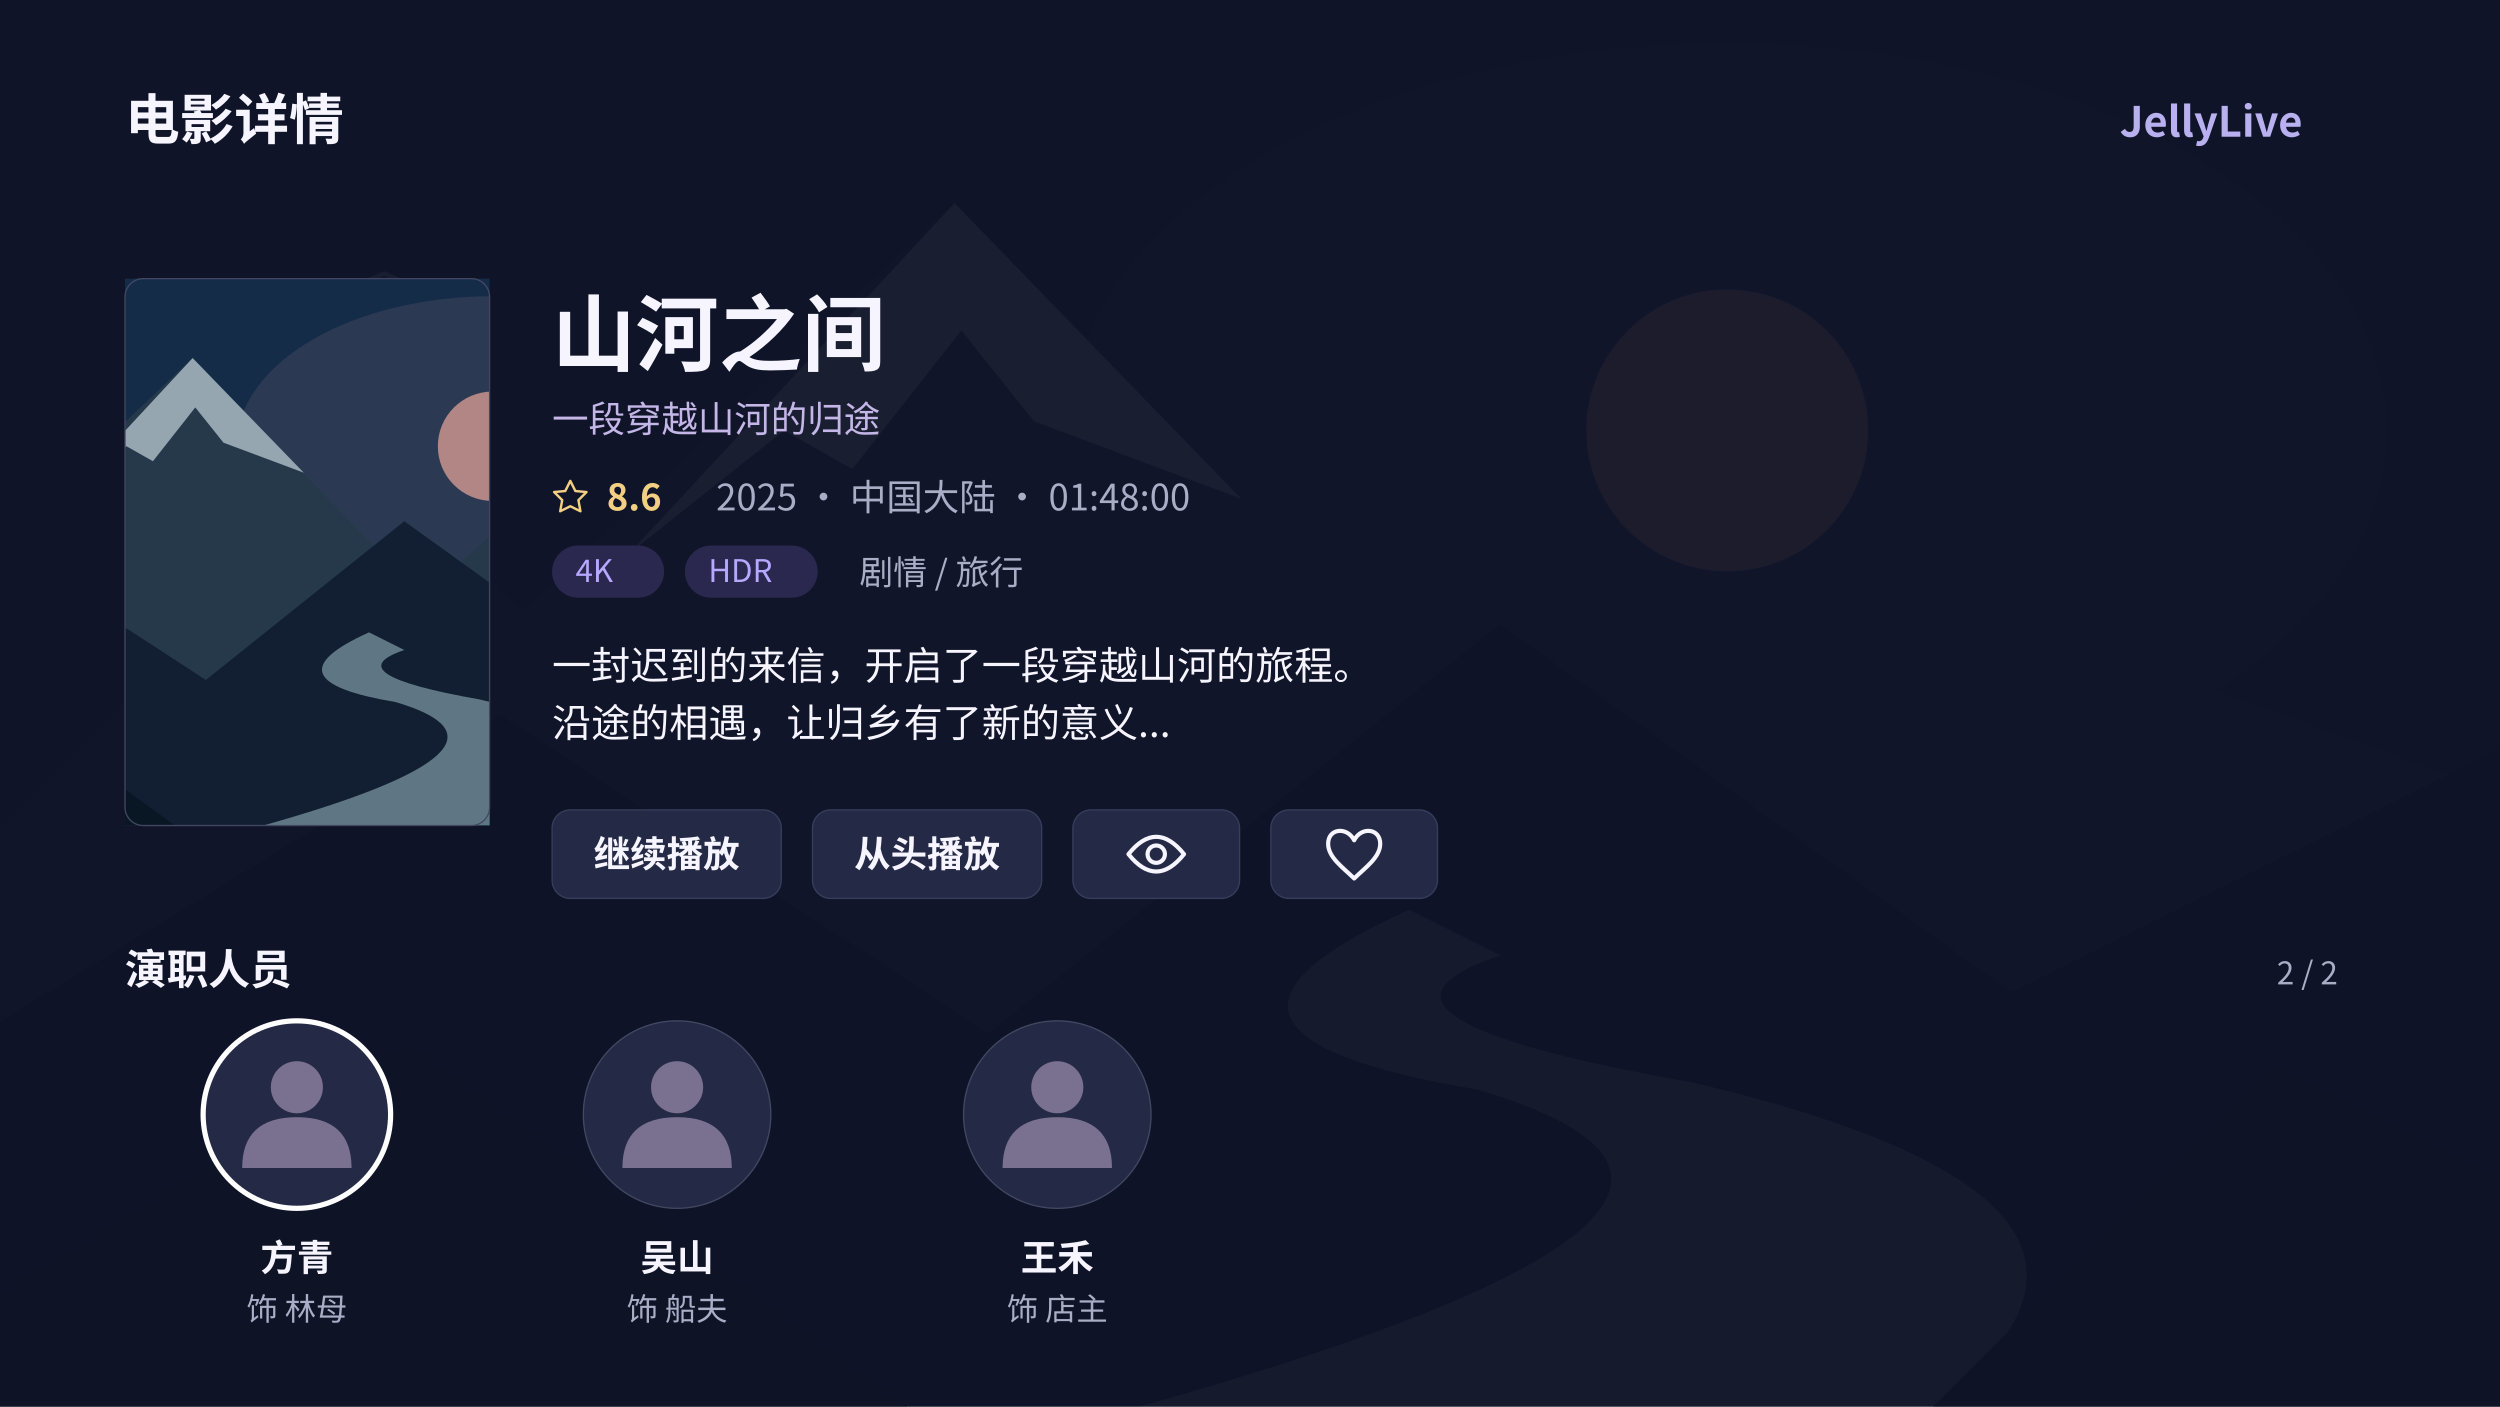
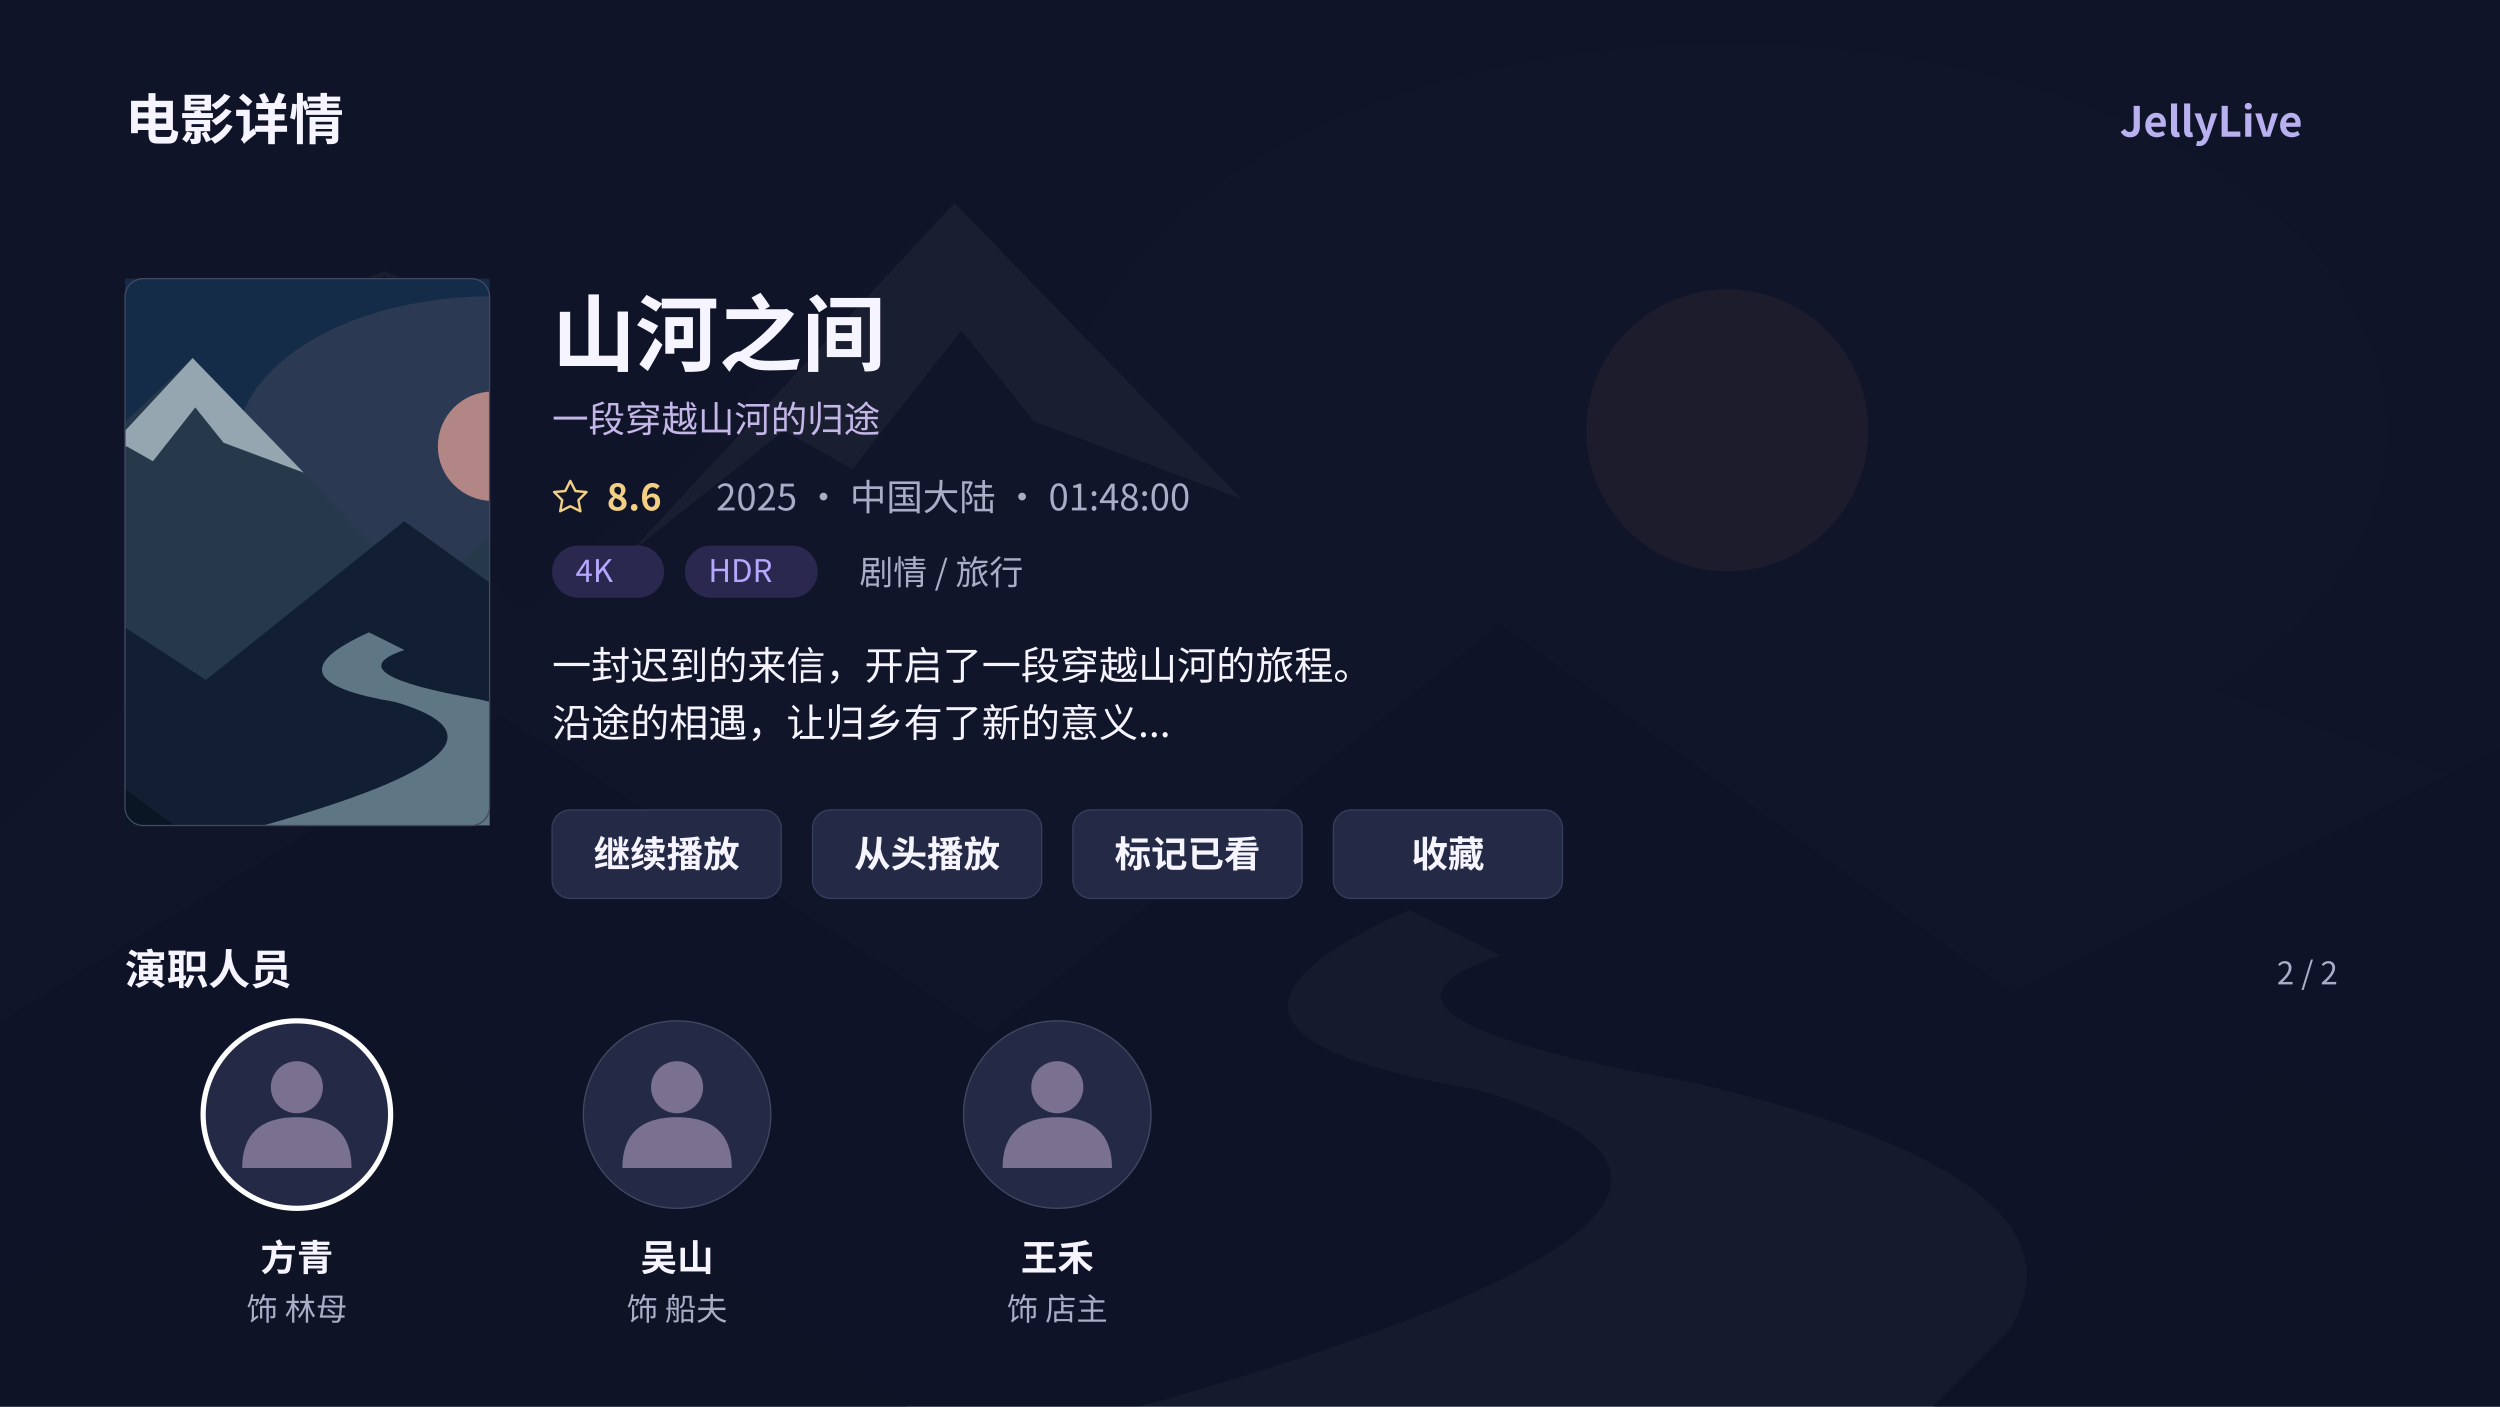
<svg xmlns="http://www.w3.org/2000/svg" width="1920" height="1080" viewBox="0 0 1920 1080" role="img" aria-labelledby="title desc">
  <defs>
    <linearGradient id="bg" x2="1" y2="1">
      <stop stop-color="#101326" />
      <stop offset="1" stop-color="#080c18" />
    </linearGradient>
    <linearGradient id="purple" x2="1" y2="1">
      <stop stop-color="#6652d5" />
      <stop offset="1" stop-color="#3a327d" />
    </linearGradient>
  </defs>
  <g font-family="Noto Sans CJK SC, Microsoft YaHei, sans-serif">
    <rect width="1920" height="1080" fill="url(#bg)" />
    <svg x="0" y="0" width="1920" height="1080" viewBox="0 0 1100 620" preserveAspectRatio="xMidYMid slice">
      <rect width="1100" height="620" fill="#152c49" />
      <ellipse cx="760" cy="190" rx="290" ry="170" fill="#b18684" opacity=".15" />
      <circle cx="760" cy="190" r="62" fill="#b18684" />
      <path d="M0 365 L160 205 L230 270 L420 90 L680 360 L810 245 L1100 350 V620 H0Z" fill="#25394b" />
      <path d="M277 244 L420 90 L546 220 L455 186 L423 146 L375 207 L345 190Z" fill="#c4d4dd" opacity=".7" />
      <path d="M0 450 L220 315 L435 455 L660 275 L885 437 L1100 330 V620 H0Z" fill="#121f32" />
      <path d="M620 401 Q500 455 650 480 Q820 530 500 620 H850 Q970 530 745 477 Q580 448 660 421Z" fill="#93b3bb" opacity=".6" />
      <path d="M0 570 L180 460 L400 620 H0Z M850 620 L1000 470 L1100 520 V620Z" fill="#091624" />
      <path d="M125 142 l12 -5 l11 5 M160 125 l9 -4 l9 4" fill="none" stroke="#dae1e7" stroke-width="2" opacity=".6" />
    </svg>
    <rect x="0" y="0" width="1920" height="1080" rx="0" fill="#101326" fill-opacity="0.92" stroke="none" stroke-width="1" />
    <text x="96" y="107" fill="#f6f5ff" font-size="42" font-weight="650">电影详情</text>
    <text x="1628" y="105" fill="#b9b0ef" font-size="32" font-weight="600">JellyLive</text>
    <svg x="96" y="214" width="280" height="420.0" viewBox="0 0 1100 620" preserveAspectRatio="xMidYMid slice">
      <rect width="1100" height="620" fill="#152c49" />
      <ellipse cx="760" cy="190" rx="290" ry="170" fill="#b18684" opacity=".15" />
      <circle cx="760" cy="190" r="62" fill="#b18684" />
      <path d="M0 365 L160 205 L230 270 L420 90 L680 360 L810 245 L1100 350 V620 H0Z" fill="#25394b" />
      <path d="M277 244 L420 90 L546 220 L455 186 L423 146 L375 207 L345 190Z" fill="#c4d4dd" opacity=".7" />
      <path d="M0 450 L220 315 L435 455 L660 275 L885 437 L1100 330 V620 H0Z" fill="#121f32" />
      <path d="M620 401 Q500 455 650 480 Q820 530 500 620 H850 Q970 530 745 477 Q580 448 660 421Z" fill="#93b3bb" opacity=".6" />
      <path d="M0 570 L180 460 L400 620 H0Z M850 620 L1000 470 L1100 520 V620Z" fill="#091624" />
      <path d="M125 142 l12 -5 l11 5 M160 125 l9 -4 l9 4" fill="none" stroke="#dae1e7" stroke-width="2" opacity=".6" />
    </svg>
    <rect x="96" y="214" width="280" height="420.0" rx="14" fill="none" stroke="#424862" stroke-width="1" />
    <text x="424" y="280" fill="#f6f5ff" font-size="64" font-weight="700">山河之间</text>
    <text x="424" y="332" fill="#c4b7e8" font-size="28" font-weight="400">一段穿越山河的归途</text>
    <g transform="translate(424 367) scale(0.7777778)">
      <path d="M18 3 L23 13 L34 14 L26 22 L28 33 L18 28 L8 33 L10 22 L2 14 L13 13 Z" fill="none" stroke="#f2cf83" stroke-width="2.4" stroke-linecap="round" stroke-linejoin="round" />
    </g>
    <text x="466" y="392" fill="#f2cf83" font-size="28" font-weight="600">8.6</text>
    <text x="550" y="392" fill="#a9adc6" font-size="28" font-weight="400">2025 · 中国大陆 · 01:48:00</text>
    <rect x="424" y="419" width="86" height="40" rx="20" fill="#2b2850" stroke="none" stroke-width="1" />
    <text x="442" y="447" fill="#b6a8ff" font-size="24" font-weight="400">4K</text>
    <rect x="526" y="419" width="102" height="40" rx="20" fill="#2b2850" stroke="none" stroke-width="1" />
    <text x="544" y="447" fill="#b6a8ff" font-size="24" font-weight="400">HDR</text>
    <text x="660" y="449" fill="#a9adc6" font-size="26" font-weight="400">剧情 / 旅行</text>
    <g data-role="overview" data-max-lines="2">
      <text x="424" y="522" fill="#f6f5ff" font-size="30" font-weight="400">一封迟到的来信，开启了一段穿越山河的旅程。</text>
      <text x="424" y="566" fill="#f6f5ff" font-size="30" font-weight="400">沿途的相遇，让归乡有了新的意义...</text>
    </g>
    <rect x="424" y="622" width="176" height="68" rx="14" fill="#242a46" stroke="#363e5d" stroke-width="1" />
    <text x="512.0" y="666.0" text-anchor="middle" fill="#f6f5ff" font-size="28" font-weight="600">继续播放</text>
    <rect x="624" y="622" width="176" height="68" rx="14" fill="#242a46" stroke="#363e5d" stroke-width="1" />
    <text x="712.0" y="666.0" text-anchor="middle" fill="#f6f5ff" font-size="28" font-weight="600">从头播放</text>
-     <g data-role="detail-action" aria-label="标为已看">
-       <rect x="824" y="622" width="128" height="68" rx="14" fill="#242a46" stroke="#363e5d" stroke-width="1" />
-       <g transform="translate(864 632) scale(1.333333)">
-         <path d="M2 18 Q18 -2 34 18 Q18 38 2 18 Z M23 18 A5 5 0 1 1 13 18 A5 5 0 1 1 23 18" fill="none" stroke="#f6f5ff" stroke-width="2.4" stroke-linecap="round" stroke-linejoin="round" />
-       </g>
+     <g data-role="detail-action" aria-label="标记已看">
+       <rect x="824" y="622" width="176" height="68" rx="14" fill="#242a46" stroke="#363e5d" stroke-width="1" />
+       <text x="912.0" y="666.0" text-anchor="middle" fill="#f6f5ff" font-size="28" font-weight="600">标记已看</text>
    </g>
    <g data-role="detail-action" aria-label="收藏">
-       <rect x="976" y="622" width="128" height="68" rx="14" fill="#242a46" stroke="#363e5d" stroke-width="1" />
-       <g transform="translate(1016 632) scale(1.333333)">
-         <path d="M18 32 C12 26 3 20 3 12 C3 3 14 2 18 10 C22 2 33 3 33 12 C33 20 24 26 18 32 Z" fill="none" stroke="#f6f5ff" stroke-width="2.4" stroke-linecap="round" stroke-linejoin="round" />
-       </g>
+       <rect x="1024" y="622" width="176" height="68" rx="14" fill="#242a46" stroke="#363e5d" stroke-width="1" />
+       <text x="1112.0" y="666.0" text-anchor="middle" fill="#f6f5ff" font-size="28" font-weight="600">收藏</text>
    </g>
    <text x="96" y="756" fill="#f6f5ff" font-size="32" font-weight="600">演职人员</text>
    <text x="1772" y="756" text-anchor="middle" fill="#a9adc6" font-size="24" font-weight="400">2 / 2</text>
    <g data-role="cast-page" data-page="2" data-pages="2">
      <circle cx="228" cy="856" r="72" fill="#242a46" stroke="#fff" stroke-width="4" />
      <circle cx="228" cy="835" r="20" fill="#79718f" />
      <path d="M186 897 Q186 858 228 858 Q270 858 270 897" fill="#79718f" />
      <text x="228" y="976" text-anchor="middle" fill="#f6f5ff" font-size="28" font-weight="600">方青</text>
      <text x="228" y="1014" text-anchor="middle" fill="#a9adc6" font-size="24" font-weight="400">饰 林母</text>
      <circle cx="520" cy="856" r="72" fill="#242a46" stroke="#424862" stroke-width="1" />
      <circle cx="520" cy="835" r="20" fill="#79718f" />
      <path d="M478 897 Q478 858 520 858 Q562 858 562 897" fill="#79718f" />
      <text x="520" y="976" text-anchor="middle" fill="#f6f5ff" font-size="28" font-weight="600">吴山</text>
      <text x="520" y="1014" text-anchor="middle" fill="#a9adc6" font-size="24" font-weight="400">饰 船夫</text>
      <circle cx="812" cy="856" r="72" fill="#242a46" stroke="#424862" stroke-width="1" />
      <circle cx="812" cy="835" r="20" fill="#79718f" />
      <path d="M770 897 Q770 858 812 858 Q854 858 854 897" fill="#79718f" />
      <text x="812" y="976" text-anchor="middle" fill="#f6f5ff" font-size="28" font-weight="600">王禾</text>
      <text x="812" y="1014" text-anchor="middle" fill="#a9adc6" font-size="24" font-weight="400">饰 店主</text>
    </g>
  </g>
</svg>
